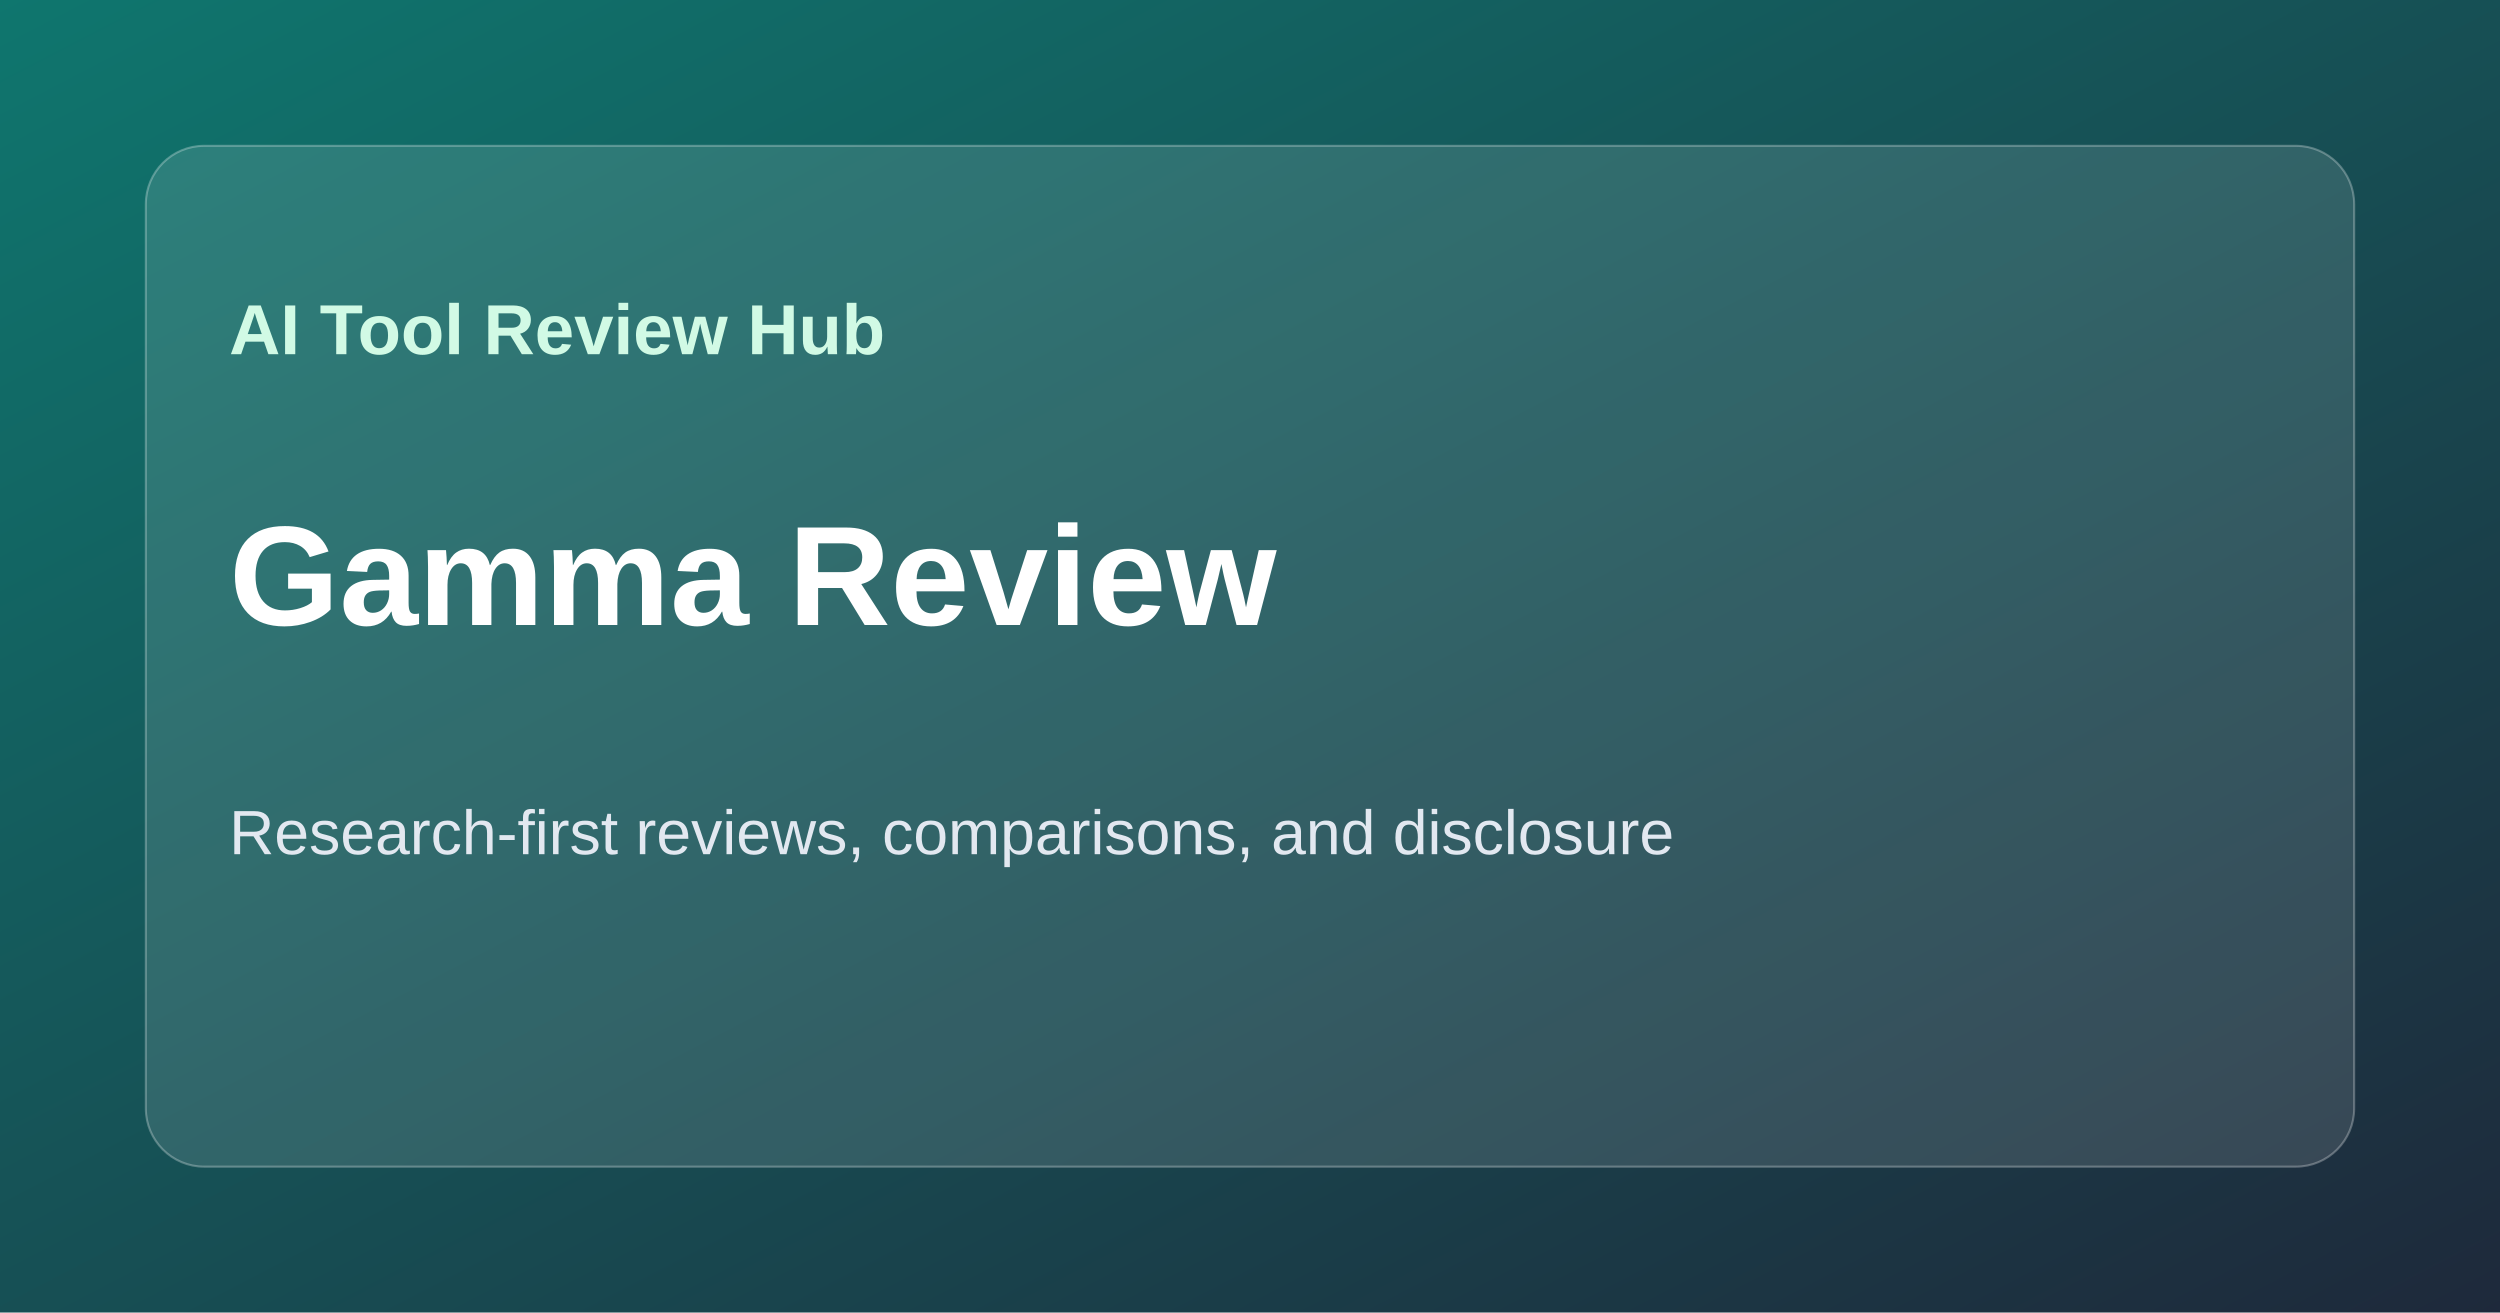
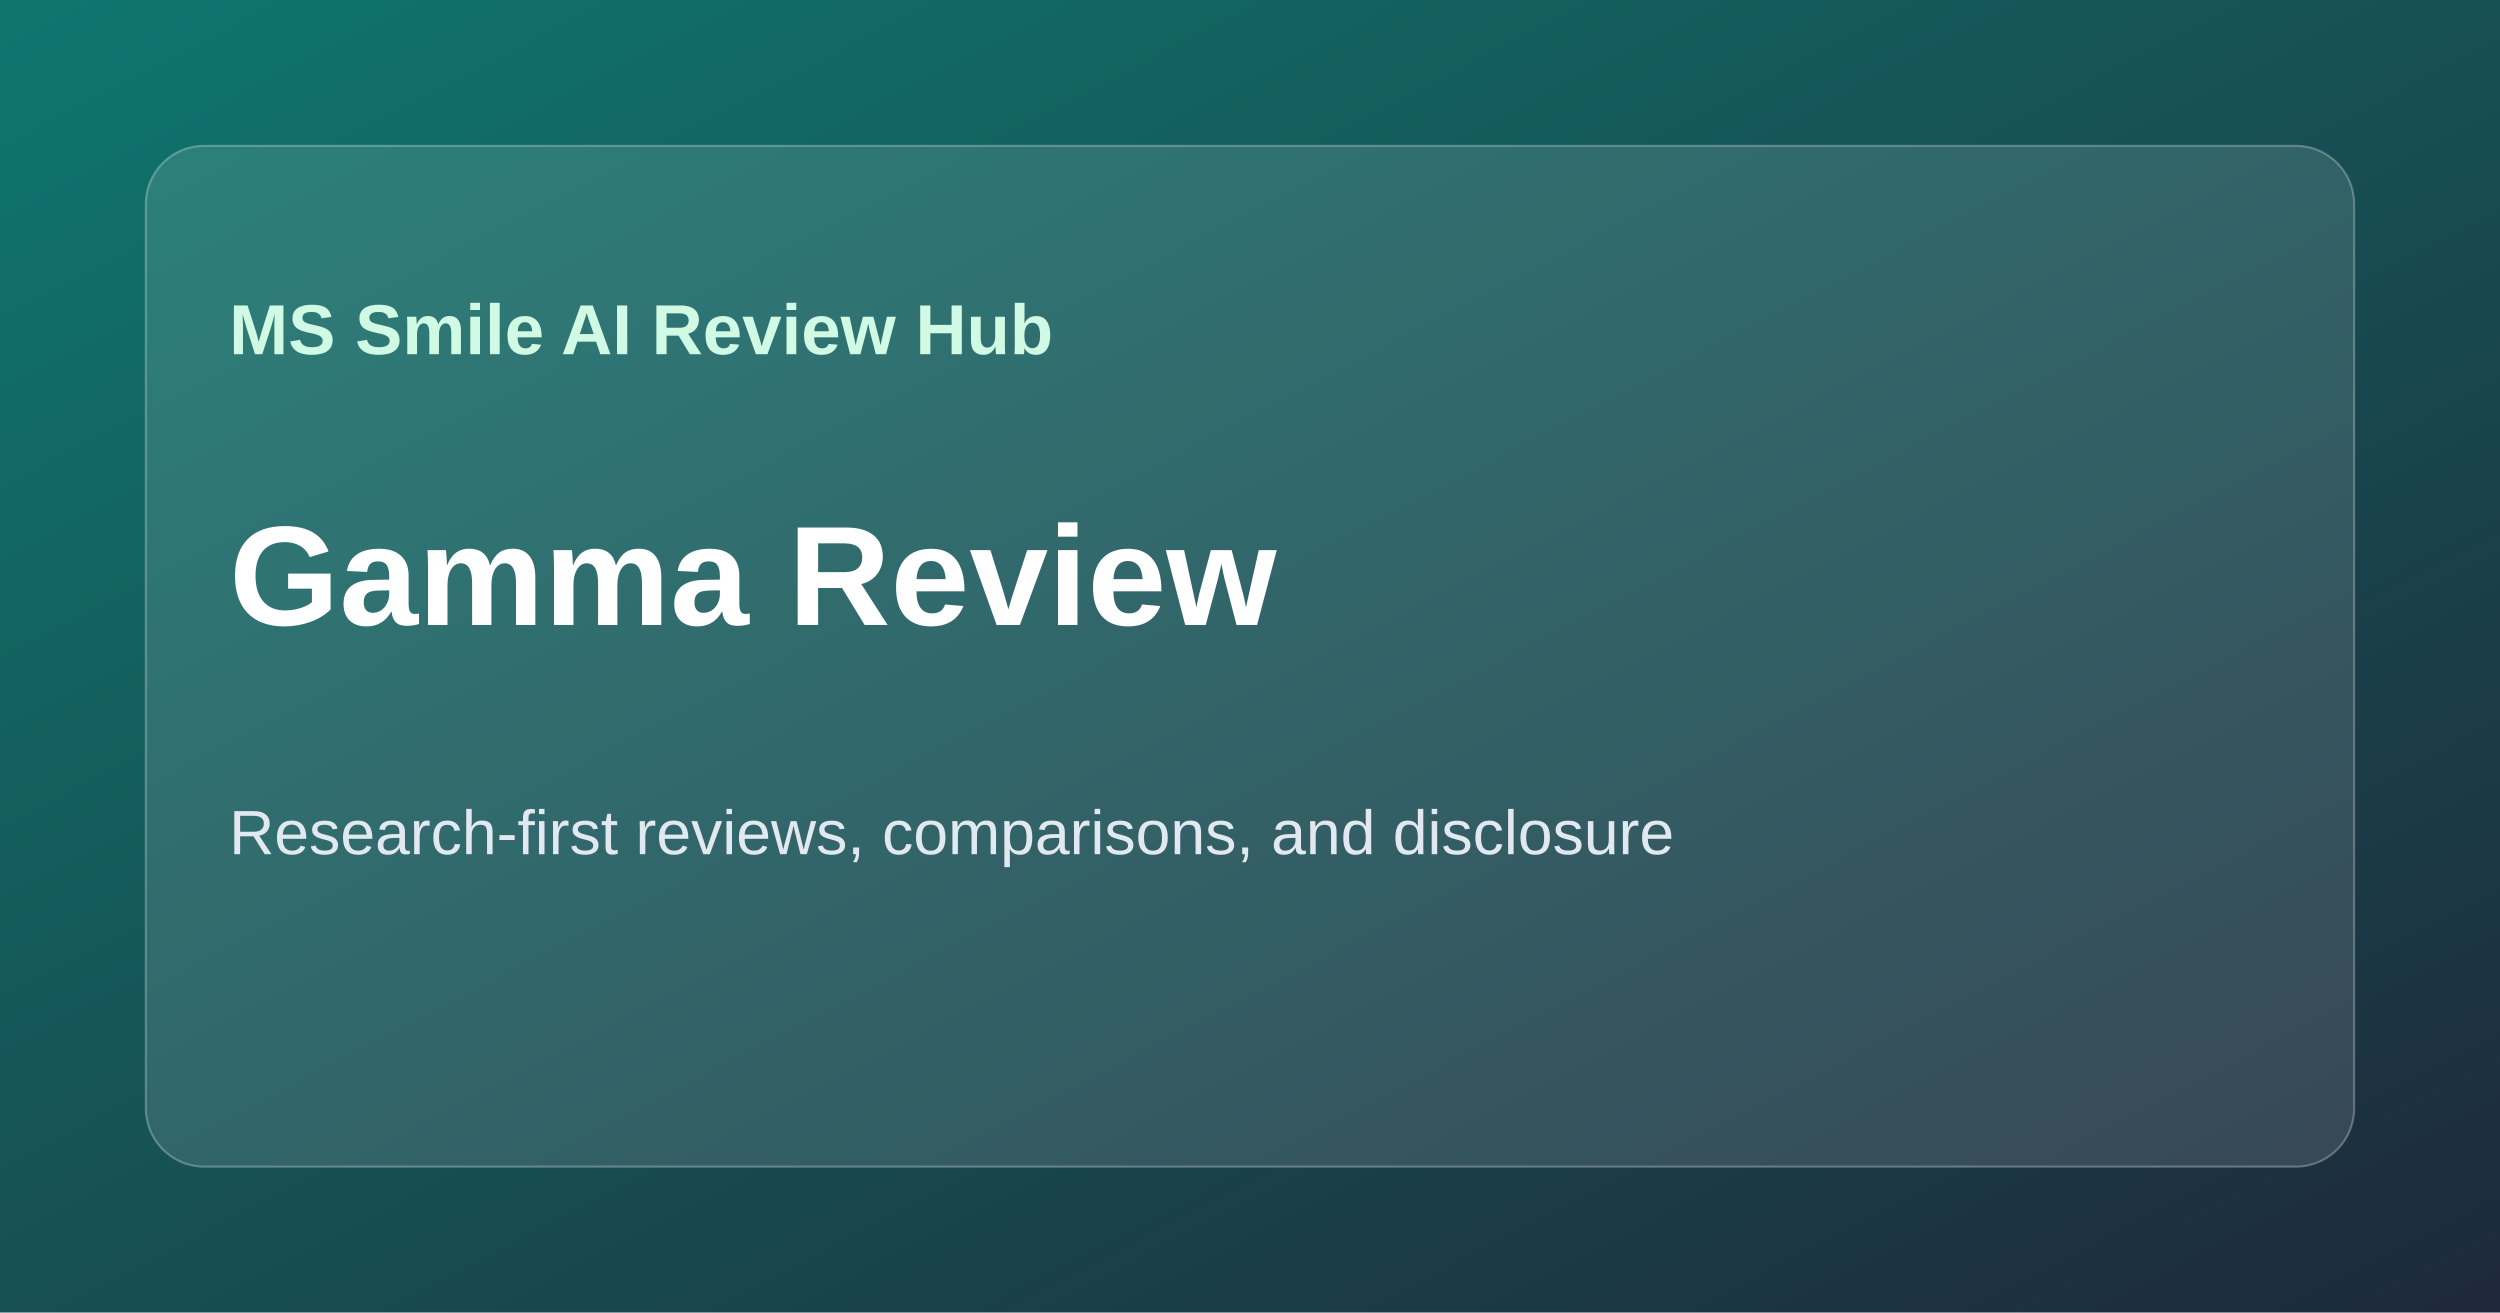
<svg xmlns="http://www.w3.org/2000/svg" width="1200" height="630" viewBox="0 0 1200 630">
  <defs>
    <linearGradient id="g" x1="0" x2="1" y1="0" y2="1">
      <stop offset="0" stop-color="#0f766e" />
      <stop offset="1" stop-color="#1e293b" />
    </linearGradient>
  </defs>
  <rect width="1200" height="630" fill="url(#g)" />
  <rect x="70" y="70" width="1060" height="490" rx="28" fill="rgba(255,255,255,.12)" stroke="rgba(255,255,255,.28)" />
-   <text x="110" y="170" fill="#d1fae5" font-family="Arial, Helvetica, sans-serif" font-size="34" font-weight="700">AI Tool Review Hub</text>
+   <text x="110" y="170" fill="#d1fae5" font-family="Arial, Helvetica, sans-serif" font-size="34" font-weight="700">MS Smile AI Review Hub</text>
  <text x="110" y="300" fill="#ffffff" font-family="Arial, Helvetica, sans-serif" font-size="68" font-weight="800">Gamma Review</text>
  <text x="110" y="410" fill="#e2e8f0" font-family="Arial, Helvetica, sans-serif" font-size="30">Research-first reviews, comparisons, and disclosure</text>
</svg>
